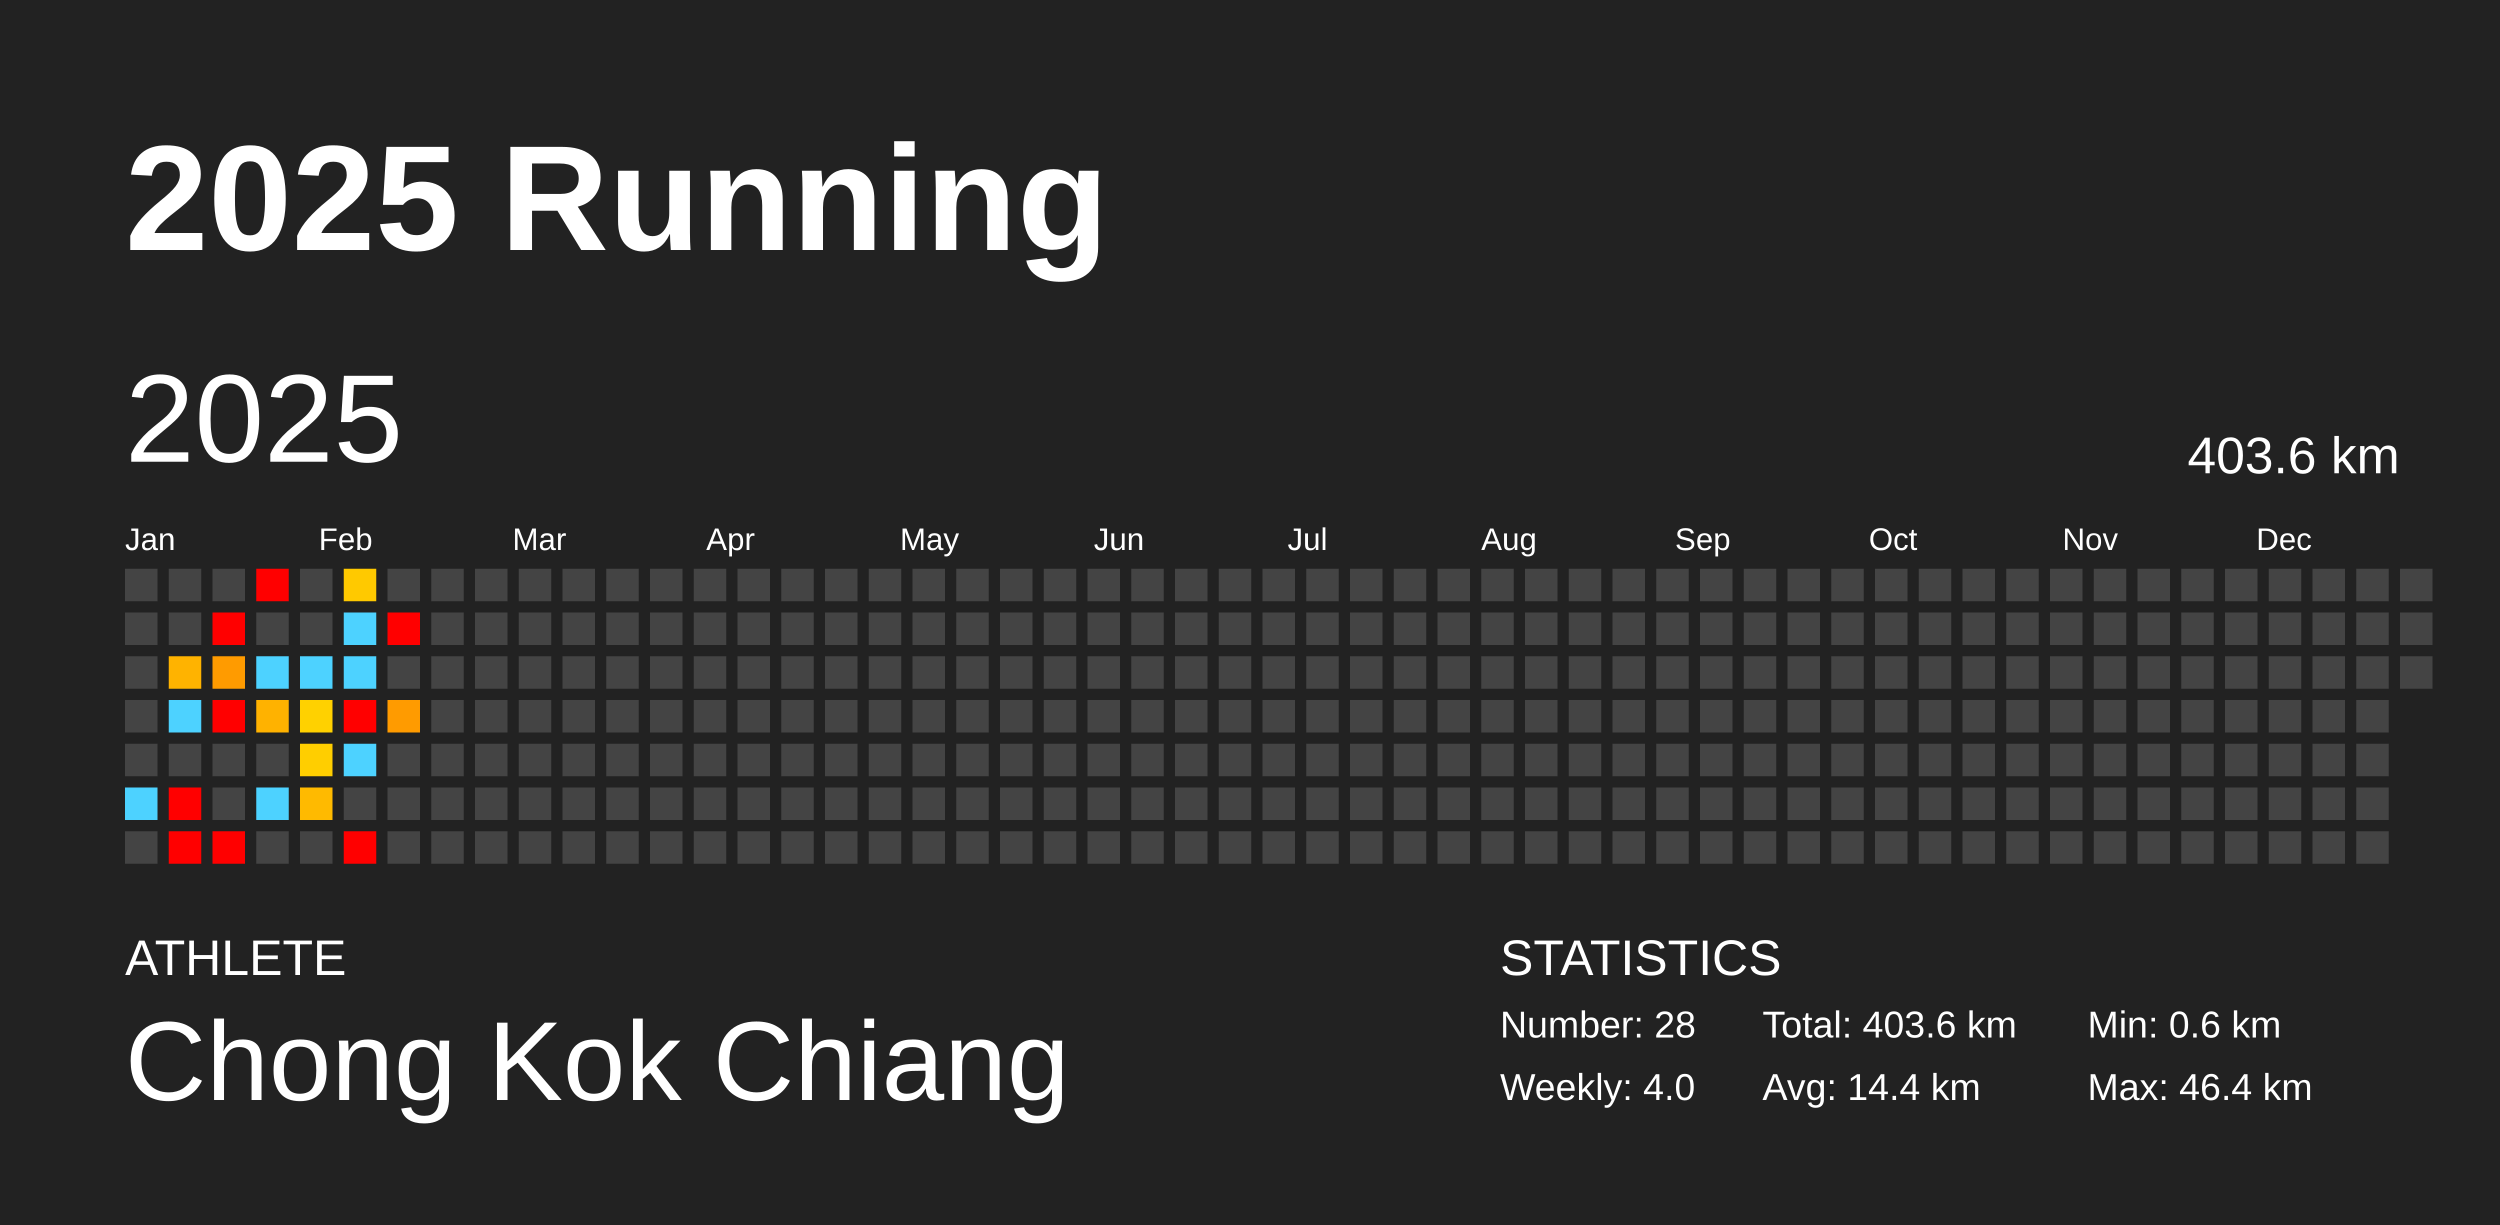
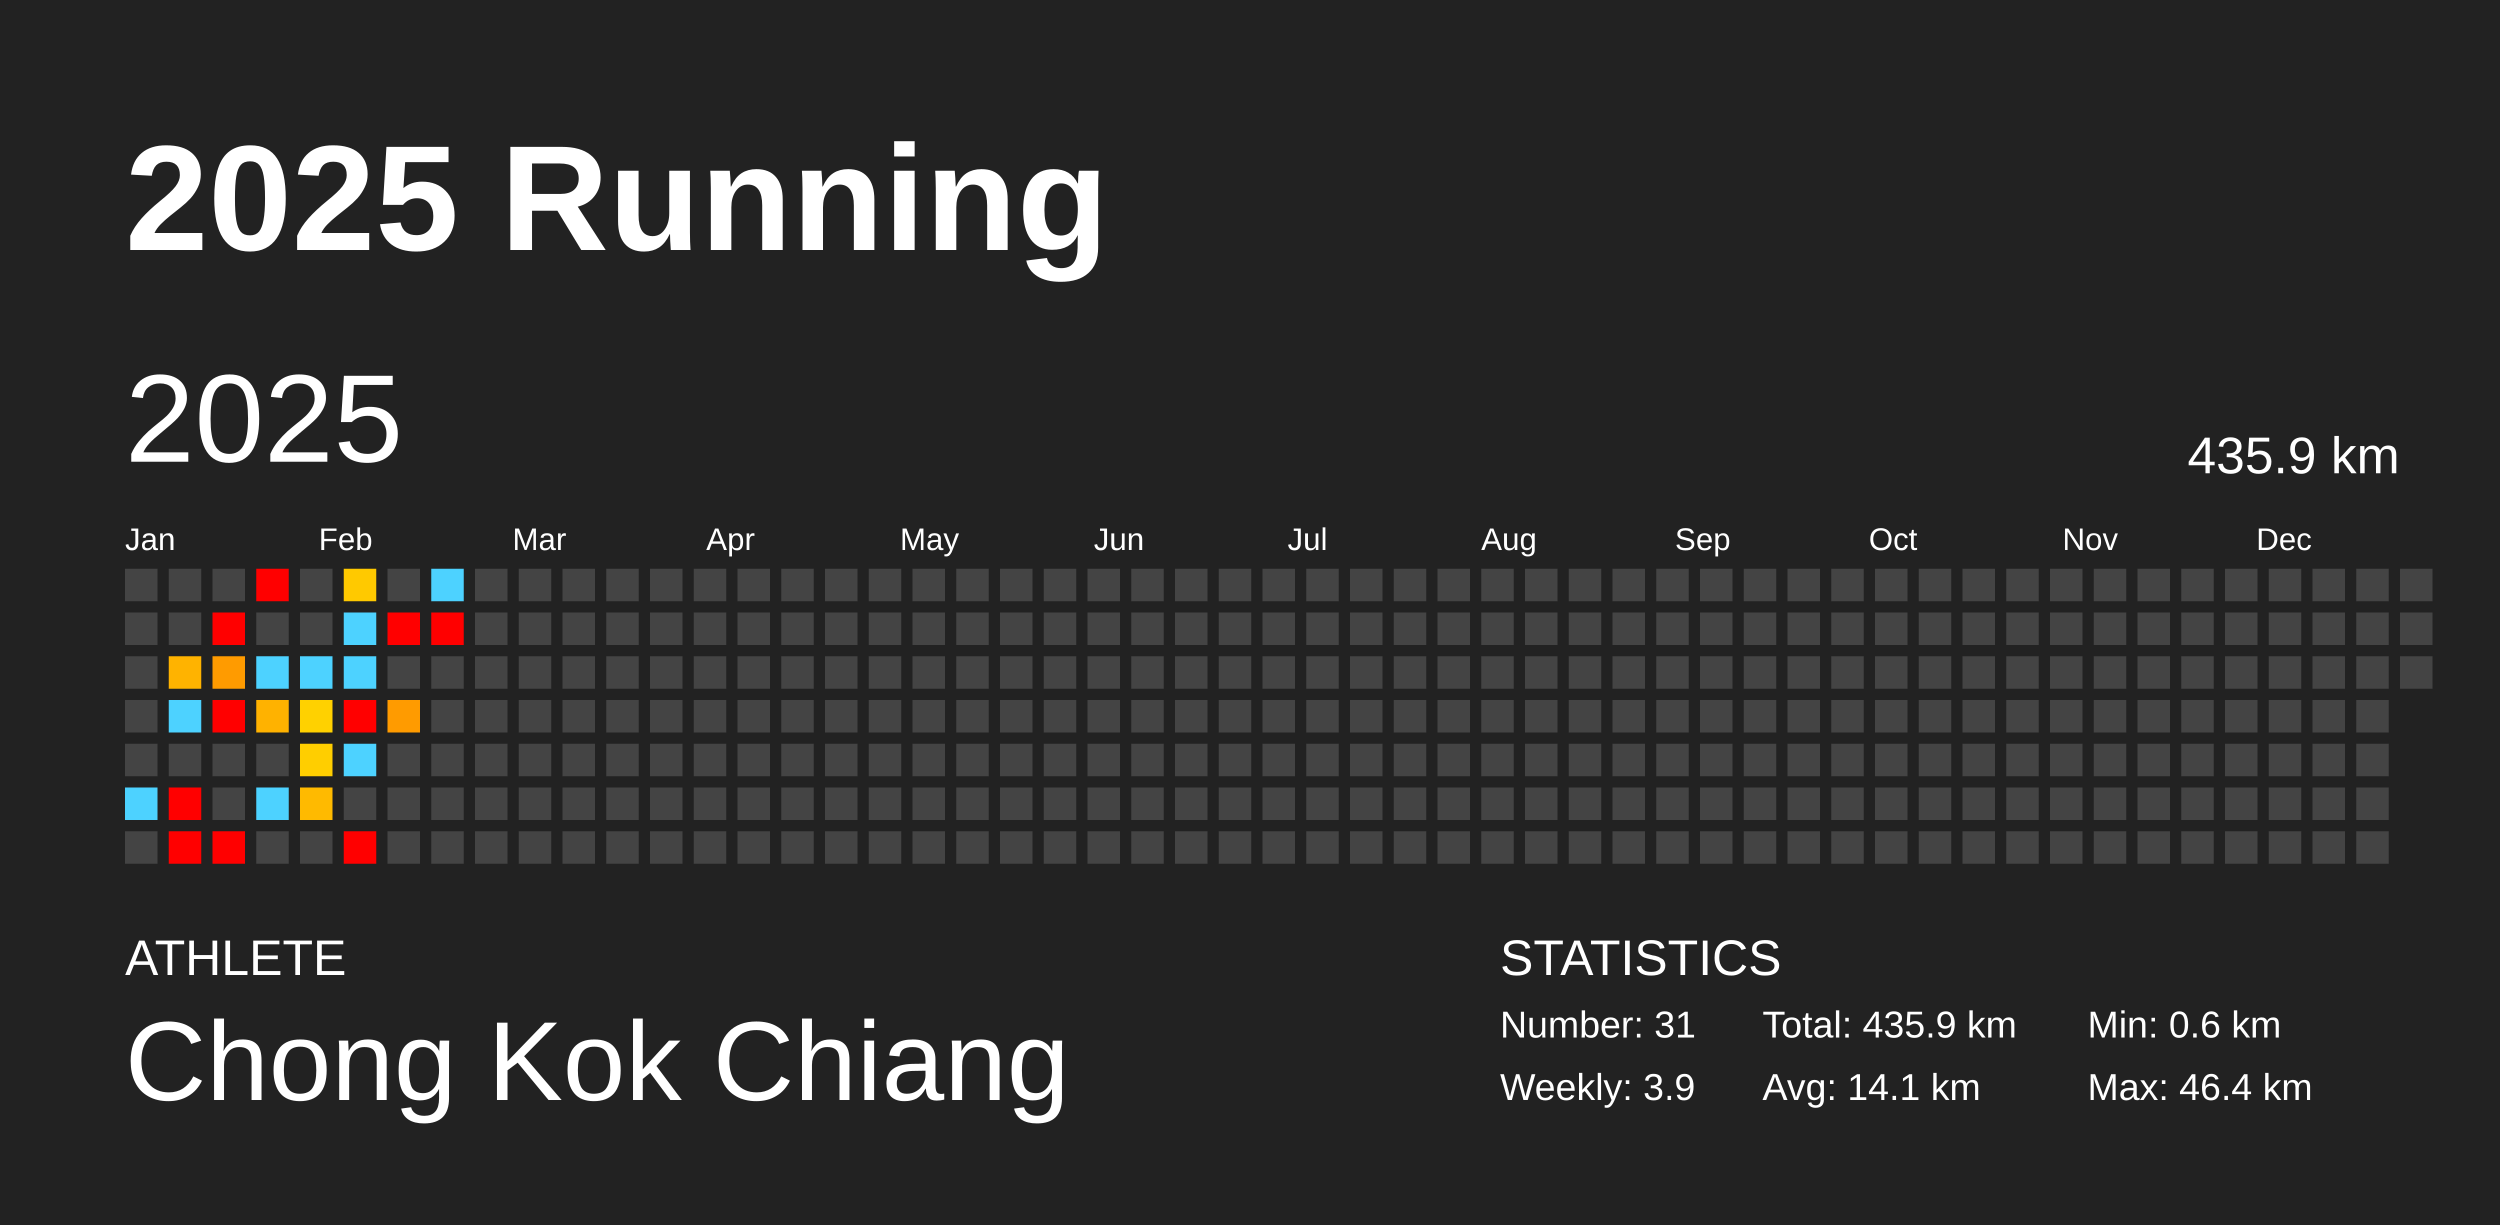
<svg xmlns="http://www.w3.org/2000/svg" baseProfile="full" height="98mm" version="1.1" viewBox="0,0,200,98" width="200mm">
  <defs />
  <rect fill="#222222" height="98" width="200" x="0" y="0" />
  <text fill="#FFFFFF" style="font-size:12px; font-family:Arial; font-weight:bold;" x="10" y="20">2025 Running</text>
  <text fill="#FFFFFF" style="font-size:4px; font-family:Arial" x="10" y="78">ATHLETE</text>
  <text fill="#FFFFFF" style="font-size:9px; font-family:Arial" x="10" y="88">Chong Kok Chiang</text>
  <text fill="#FFFFFF" style="font-size:4px; font-family:Arial" x="120" y="78">STATISTICS</text>
-   <text fill="#FFFFFF" style="font-size:3px; font-family:Arial" x="120" y="83">Number: 28</text>
-   <text fill="#FFFFFF" style="font-size:3px; font-family:Arial" x="120" y="88">Weekly: 4.0</text>
-   <text fill="#FFFFFF" style="font-size:3px; font-family:Arial" x="141" y="83">Total: 403.6 km</text>
-   <text fill="#FFFFFF" style="font-size:3px; font-family:Arial" x="141" y="88">Avg: 14.4 km</text>
+   <text fill="#FFFFFF" style="font-size:3px; font-family:Arial" x="120" y="83">Number: 31</text>
+   <text fill="#FFFFFF" style="font-size:3px; font-family:Arial" x="120" y="88">Weekly: 3.9</text>
+   <text fill="#FFFFFF" style="font-size:3px; font-family:Arial" x="141" y="83">Total: 435.9 km</text>
+   <text fill="#FFFFFF" style="font-size:3px; font-family:Arial" x="141" y="88">Avg: 14.1 km</text>
  <text fill="#FFFFFF" style="font-size:3px; font-family:Arial" x="167" y="83">Min: 0.6 km</text>
  <text fill="#FFFFFF" style="font-size:3px; font-family:Arial" x="167" y="88">Max: 46.4 km</text>
  <text dominant-baseline="hanging" fill="#FFFFFF" style="font-size:10.0px; font-family:Arial;" x="10" y="30">2025</text>
-   <text dominant-baseline="hanging" fill="#FFFFFF" style="font-size:4.125px; font-family:Arial;" x="175" y="35">403.6 km</text>
+   <text dominant-baseline="hanging" fill="#FFFFFF" style="font-size:4.125px; font-family:Arial;" x="175" y="35">435.9 km</text>
  <text fill="#FFFFFF" style="font-size:2.5px; font-family:Arial" x="10.0" y="44">Jan</text>
  <text fill="#FFFFFF" style="font-size:2.5px; font-family:Arial" x="25.5" y="44">Feb</text>
  <text fill="#FFFFFF" style="font-size:2.5px; font-family:Arial" x="41.0" y="44">Mar</text>
  <text fill="#FFFFFF" style="font-size:2.5px; font-family:Arial" x="56.5" y="44">Apr</text>
  <text fill="#FFFFFF" style="font-size:2.5px; font-family:Arial" x="72.0" y="44">May</text>
  <text fill="#FFFFFF" style="font-size:2.5px; font-family:Arial" x="87.5" y="44">Jun</text>
  <text fill="#FFFFFF" style="font-size:2.5px; font-family:Arial" x="103.0" y="44">Jul</text>
  <text fill="#FFFFFF" style="font-size:2.5px; font-family:Arial" x="118.5" y="44">Aug</text>
  <text fill="#FFFFFF" style="font-size:2.5px; font-family:Arial" x="134.0" y="44">Sep</text>
  <text fill="#FFFFFF" style="font-size:2.5px; font-family:Arial" x="149.5" y="44">Oct</text>
  <text fill="#FFFFFF" style="font-size:2.5px; font-family:Arial" x="165.0" y="44">Nov</text>
  <text fill="#FFFFFF" style="font-size:2.5px; font-family:Arial" x="180.5" y="44">Dec</text>
  <rect fill="#444444" height="2.6" width="2.6" x="10.0" y="45.5" />
  <rect fill="#444444" height="2.6" width="2.6" x="10.0" y="49.0" />
  <rect fill="#444444" height="2.6" width="2.6" x="10.0" y="52.5" />
  <rect fill="#444444" height="2.6" width="2.6" x="10.0" y="56.0" />
  <rect fill="#444444" height="2.6" width="2.6" x="10.0" y="59.5" />
  <rect fill="#4dd2ff" height="2.6" width="2.6" x="10.0" y="63.0" />
  <rect fill="#444444" height="2.6" width="2.6" x="10.0" y="66.5" />
  <rect fill="#444444" height="2.6" width="2.6" x="13.5" y="45.5" />
  <rect fill="#444444" height="2.6" width="2.6" x="13.5" y="49.0" />
  <rect fill="#ffb300" height="2.6" width="2.6" x="13.5" y="52.5" />
  <rect fill="#4dd2ff" height="2.6" width="2.6" x="13.5" y="56.0" />
  <rect fill="#444444" height="2.6" width="2.6" x="13.5" y="59.5" />
  <rect fill="red" height="2.6" width="2.6" x="13.5" y="63.0" />
  <rect fill="red" height="2.6" width="2.6" x="13.5" y="66.5" />
  <rect fill="#444444" height="2.6" width="2.6" x="17.0" y="45.5" />
  <rect fill="red" height="2.6" width="2.6" x="17.0" y="49.0" />
  <rect fill="#ff9b00" height="2.6" width="2.6" x="17.0" y="52.5" />
  <rect fill="red" height="2.6" width="2.6" x="17.0" y="56.0" />
  <rect fill="#444444" height="2.6" width="2.6" x="17.0" y="59.5" />
  <rect fill="#444444" height="2.6" width="2.6" x="17.0" y="63.0" />
  <rect fill="red" height="2.6" width="2.6" x="17.0" y="66.5" />
  <rect fill="red" height="2.6" width="2.6" x="20.5" y="45.5" />
  <rect fill="#444444" height="2.6" width="2.6" x="20.5" y="49.0" />
  <rect fill="#4dd2ff" height="2.6" width="2.6" x="20.5" y="52.5" />
  <rect fill="#ffb200" height="2.6" width="2.6" x="20.5" y="56.0" />
  <rect fill="#444444" height="2.6" width="2.6" x="20.5" y="59.5" />
  <rect fill="#4dd2ff" height="2.6" width="2.6" x="20.5" y="63.0" />
  <rect fill="#444444" height="2.6" width="2.6" x="20.5" y="66.5" />
  <rect fill="#444444" height="2.6" width="2.6" x="24.0" y="45.5" />
  <rect fill="#444444" height="2.6" width="2.6" x="24.0" y="49.0" />
  <rect fill="#4dd2ff" height="2.6" width="2.6" x="24.0" y="52.5" />
  <rect fill="#ffd100" height="2.6" width="2.6" x="24.0" y="56.0" />
  <rect fill="#ffce00" height="2.6" width="2.6" x="24.0" y="59.5" />
  <rect fill="#ffba00" height="2.6" width="2.6" x="24.0" y="63.0" />
  <rect fill="#444444" height="2.6" width="2.6" x="24.0" y="66.5" />
  <rect fill="#ffc900" height="2.6" width="2.6" x="27.5" y="45.5" />
  <rect fill="#4dd2ff" height="2.6" width="2.6" x="27.5" y="49.0" />
  <rect fill="#4dd2ff" height="2.6" width="2.6" x="27.5" y="52.5" />
  <rect fill="red" height="2.6" width="2.6" x="27.5" y="56.0" />
  <rect fill="#4dd2ff" height="2.6" width="2.6" x="27.5" y="59.5" />
  <rect fill="#444444" height="2.6" width="2.6" x="27.5" y="63.0" />
  <rect fill="red" height="2.6" width="2.6" x="27.5" y="66.5" />
  <rect fill="#444444" height="2.6" width="2.6" x="31.0" y="45.5" />
  <rect fill="red" height="2.6" width="2.6" x="31.0" y="49.0" />
  <rect fill="#444444" height="2.6" width="2.6" x="31.0" y="52.5" />
  <rect fill="#ff9b00" height="2.6" width="2.6" x="31.0" y="56.0" />
  <rect fill="#444444" height="2.6" width="2.6" x="31.0" y="59.5" />
  <rect fill="#444444" height="2.6" width="2.6" x="31.0" y="63.0" />
  <rect fill="#444444" height="2.6" width="2.6" x="31.0" y="66.5" />
-   <rect fill="#444444" height="2.6" width="2.6" x="34.5" y="45.5" />
-   <rect fill="#444444" height="2.6" width="2.6" x="34.5" y="49.0" />
+   <rect fill="#4dd2ff" height="2.6" width="2.6" x="34.5" y="45.5" />
+   <rect fill="red" height="2.6" width="2.6" x="34.5" y="49.0" />
  <rect fill="#444444" height="2.6" width="2.6" x="34.5" y="52.5" />
  <rect fill="#444444" height="2.6" width="2.6" x="34.5" y="56.0" />
  <rect fill="#444444" height="2.6" width="2.6" x="34.5" y="59.5" />
  <rect fill="#444444" height="2.6" width="2.6" x="34.5" y="63.0" />
  <rect fill="#444444" height="2.6" width="2.6" x="34.5" y="66.5" />
  <rect fill="#444444" height="2.6" width="2.6" x="38.0" y="45.5" />
  <rect fill="#444444" height="2.6" width="2.6" x="38.0" y="49.0" />
  <rect fill="#444444" height="2.6" width="2.6" x="38.0" y="52.5" />
  <rect fill="#444444" height="2.6" width="2.6" x="38.0" y="56.0" />
  <rect fill="#444444" height="2.6" width="2.6" x="38.0" y="59.5" />
  <rect fill="#444444" height="2.6" width="2.6" x="38.0" y="63.0" />
  <rect fill="#444444" height="2.6" width="2.6" x="38.0" y="66.5" />
  <rect fill="#444444" height="2.6" width="2.6" x="41.5" y="45.5" />
  <rect fill="#444444" height="2.6" width="2.6" x="41.5" y="49.0" />
  <rect fill="#444444" height="2.6" width="2.6" x="41.5" y="52.5" />
  <rect fill="#444444" height="2.6" width="2.6" x="41.5" y="56.0" />
  <rect fill="#444444" height="2.6" width="2.6" x="41.5" y="59.5" />
  <rect fill="#444444" height="2.6" width="2.6" x="41.5" y="63.0" />
  <rect fill="#444444" height="2.6" width="2.6" x="41.5" y="66.5" />
  <rect fill="#444444" height="2.6" width="2.6" x="45.0" y="45.5" />
  <rect fill="#444444" height="2.6" width="2.6" x="45.0" y="49.0" />
  <rect fill="#444444" height="2.6" width="2.6" x="45.0" y="52.5" />
  <rect fill="#444444" height="2.6" width="2.6" x="45.0" y="56.0" />
  <rect fill="#444444" height="2.6" width="2.6" x="45.0" y="59.5" />
  <rect fill="#444444" height="2.6" width="2.6" x="45.0" y="63.0" />
  <rect fill="#444444" height="2.6" width="2.6" x="45.0" y="66.5" />
  <rect fill="#444444" height="2.6" width="2.6" x="48.5" y="45.5" />
  <rect fill="#444444" height="2.6" width="2.6" x="48.5" y="49.0" />
  <rect fill="#444444" height="2.6" width="2.6" x="48.5" y="52.5" />
  <rect fill="#444444" height="2.6" width="2.6" x="48.5" y="56.0" />
  <rect fill="#444444" height="2.6" width="2.6" x="48.5" y="59.5" />
  <rect fill="#444444" height="2.6" width="2.6" x="48.5" y="63.0" />
  <rect fill="#444444" height="2.6" width="2.6" x="48.5" y="66.5" />
  <rect fill="#444444" height="2.6" width="2.6" x="52.0" y="45.5" />
  <rect fill="#444444" height="2.6" width="2.6" x="52.0" y="49.0" />
  <rect fill="#444444" height="2.6" width="2.6" x="52.0" y="52.5" />
  <rect fill="#444444" height="2.6" width="2.6" x="52.0" y="56.0" />
  <rect fill="#444444" height="2.6" width="2.6" x="52.0" y="59.5" />
  <rect fill="#444444" height="2.6" width="2.6" x="52.0" y="63.0" />
  <rect fill="#444444" height="2.6" width="2.6" x="52.0" y="66.5" />
  <rect fill="#444444" height="2.6" width="2.6" x="55.5" y="45.5" />
  <rect fill="#444444" height="2.6" width="2.6" x="55.5" y="49.0" />
  <rect fill="#444444" height="2.6" width="2.6" x="55.5" y="52.5" />
  <rect fill="#444444" height="2.6" width="2.6" x="55.5" y="56.0" />
  <rect fill="#444444" height="2.6" width="2.6" x="55.5" y="59.5" />
  <rect fill="#444444" height="2.6" width="2.6" x="55.5" y="63.0" />
  <rect fill="#444444" height="2.6" width="2.6" x="55.5" y="66.5" />
  <rect fill="#444444" height="2.6" width="2.6" x="59.0" y="45.5" />
  <rect fill="#444444" height="2.6" width="2.6" x="59.0" y="49.0" />
  <rect fill="#444444" height="2.6" width="2.6" x="59.0" y="52.5" />
  <rect fill="#444444" height="2.6" width="2.6" x="59.0" y="56.0" />
  <rect fill="#444444" height="2.6" width="2.6" x="59.0" y="59.5" />
  <rect fill="#444444" height="2.6" width="2.6" x="59.0" y="63.0" />
  <rect fill="#444444" height="2.6" width="2.6" x="59.0" y="66.5" />
  <rect fill="#444444" height="2.6" width="2.6" x="62.5" y="45.5" />
  <rect fill="#444444" height="2.6" width="2.6" x="62.5" y="49.0" />
  <rect fill="#444444" height="2.6" width="2.6" x="62.5" y="52.5" />
  <rect fill="#444444" height="2.6" width="2.6" x="62.5" y="56.0" />
  <rect fill="#444444" height="2.6" width="2.6" x="62.5" y="59.5" />
  <rect fill="#444444" height="2.6" width="2.6" x="62.5" y="63.0" />
  <rect fill="#444444" height="2.6" width="2.6" x="62.5" y="66.5" />
  <rect fill="#444444" height="2.6" width="2.6" x="66.0" y="45.5" />
  <rect fill="#444444" height="2.6" width="2.6" x="66.0" y="49.0" />
  <rect fill="#444444" height="2.6" width="2.6" x="66.0" y="52.5" />
  <rect fill="#444444" height="2.6" width="2.6" x="66.0" y="56.0" />
  <rect fill="#444444" height="2.6" width="2.6" x="66.0" y="59.5" />
  <rect fill="#444444" height="2.6" width="2.6" x="66.0" y="63.0" />
  <rect fill="#444444" height="2.6" width="2.6" x="66.0" y="66.5" />
  <rect fill="#444444" height="2.6" width="2.6" x="69.5" y="45.5" />
  <rect fill="#444444" height="2.6" width="2.6" x="69.5" y="49.0" />
  <rect fill="#444444" height="2.6" width="2.6" x="69.5" y="52.5" />
  <rect fill="#444444" height="2.6" width="2.6" x="69.5" y="56.0" />
  <rect fill="#444444" height="2.6" width="2.6" x="69.5" y="59.5" />
  <rect fill="#444444" height="2.6" width="2.6" x="69.5" y="63.0" />
  <rect fill="#444444" height="2.6" width="2.6" x="69.5" y="66.5" />
  <rect fill="#444444" height="2.6" width="2.6" x="73.0" y="45.5" />
  <rect fill="#444444" height="2.6" width="2.6" x="73.0" y="49.0" />
  <rect fill="#444444" height="2.6" width="2.6" x="73.0" y="52.5" />
  <rect fill="#444444" height="2.6" width="2.6" x="73.0" y="56.0" />
  <rect fill="#444444" height="2.6" width="2.6" x="73.0" y="59.5" />
  <rect fill="#444444" height="2.6" width="2.6" x="73.0" y="63.0" />
  <rect fill="#444444" height="2.6" width="2.6" x="73.0" y="66.5" />
  <rect fill="#444444" height="2.6" width="2.6" x="76.5" y="45.5" />
  <rect fill="#444444" height="2.6" width="2.6" x="76.5" y="49.0" />
  <rect fill="#444444" height="2.6" width="2.6" x="76.5" y="52.5" />
  <rect fill="#444444" height="2.6" width="2.6" x="76.5" y="56.0" />
  <rect fill="#444444" height="2.6" width="2.6" x="76.5" y="59.5" />
  <rect fill="#444444" height="2.6" width="2.6" x="76.5" y="63.0" />
  <rect fill="#444444" height="2.6" width="2.6" x="76.5" y="66.5" />
  <rect fill="#444444" height="2.6" width="2.6" x="80.0" y="45.5" />
  <rect fill="#444444" height="2.6" width="2.6" x="80.0" y="49.0" />
  <rect fill="#444444" height="2.6" width="2.6" x="80.0" y="52.5" />
  <rect fill="#444444" height="2.6" width="2.6" x="80.0" y="56.0" />
  <rect fill="#444444" height="2.6" width="2.6" x="80.0" y="59.5" />
  <rect fill="#444444" height="2.6" width="2.6" x="80.0" y="63.0" />
  <rect fill="#444444" height="2.6" width="2.6" x="80.0" y="66.5" />
  <rect fill="#444444" height="2.6" width="2.6" x="83.5" y="45.5" />
  <rect fill="#444444" height="2.6" width="2.6" x="83.5" y="49.0" />
  <rect fill="#444444" height="2.6" width="2.6" x="83.5" y="52.5" />
  <rect fill="#444444" height="2.6" width="2.6" x="83.5" y="56.0" />
  <rect fill="#444444" height="2.6" width="2.6" x="83.5" y="59.5" />
  <rect fill="#444444" height="2.6" width="2.6" x="83.5" y="63.0" />
  <rect fill="#444444" height="2.6" width="2.6" x="83.5" y="66.5" />
  <rect fill="#444444" height="2.6" width="2.6" x="87.0" y="45.5" />
  <rect fill="#444444" height="2.6" width="2.6" x="87.0" y="49.0" />
  <rect fill="#444444" height="2.6" width="2.6" x="87.0" y="52.5" />
  <rect fill="#444444" height="2.6" width="2.6" x="87.0" y="56.0" />
  <rect fill="#444444" height="2.6" width="2.6" x="87.0" y="59.5" />
  <rect fill="#444444" height="2.6" width="2.6" x="87.0" y="63.0" />
  <rect fill="#444444" height="2.6" width="2.6" x="87.0" y="66.5" />
  <rect fill="#444444" height="2.6" width="2.6" x="90.5" y="45.5" />
  <rect fill="#444444" height="2.6" width="2.6" x="90.5" y="49.0" />
  <rect fill="#444444" height="2.6" width="2.6" x="90.5" y="52.5" />
  <rect fill="#444444" height="2.6" width="2.6" x="90.5" y="56.0" />
  <rect fill="#444444" height="2.6" width="2.6" x="90.5" y="59.5" />
  <rect fill="#444444" height="2.6" width="2.6" x="90.5" y="63.0" />
  <rect fill="#444444" height="2.6" width="2.6" x="90.5" y="66.5" />
  <rect fill="#444444" height="2.6" width="2.6" x="94.0" y="45.5" />
  <rect fill="#444444" height="2.6" width="2.6" x="94.0" y="49.0" />
  <rect fill="#444444" height="2.6" width="2.6" x="94.0" y="52.5" />
  <rect fill="#444444" height="2.6" width="2.6" x="94.0" y="56.0" />
  <rect fill="#444444" height="2.6" width="2.6" x="94.0" y="59.5" />
  <rect fill="#444444" height="2.6" width="2.6" x="94.0" y="63.0" />
  <rect fill="#444444" height="2.6" width="2.6" x="94.0" y="66.5" />
  <rect fill="#444444" height="2.6" width="2.6" x="97.5" y="45.5" />
  <rect fill="#444444" height="2.6" width="2.6" x="97.5" y="49.0" />
  <rect fill="#444444" height="2.6" width="2.6" x="97.5" y="52.5" />
  <rect fill="#444444" height="2.6" width="2.6" x="97.5" y="56.0" />
  <rect fill="#444444" height="2.6" width="2.6" x="97.5" y="59.5" />
  <rect fill="#444444" height="2.6" width="2.6" x="97.5" y="63.0" />
  <rect fill="#444444" height="2.6" width="2.6" x="97.5" y="66.5" />
  <rect fill="#444444" height="2.6" width="2.6" x="101.0" y="45.5" />
  <rect fill="#444444" height="2.6" width="2.6" x="101.0" y="49.0" />
  <rect fill="#444444" height="2.6" width="2.6" x="101.0" y="52.5" />
  <rect fill="#444444" height="2.6" width="2.6" x="101.0" y="56.0" />
  <rect fill="#444444" height="2.6" width="2.6" x="101.0" y="59.5" />
  <rect fill="#444444" height="2.6" width="2.6" x="101.0" y="63.0" />
  <rect fill="#444444" height="2.6" width="2.6" x="101.0" y="66.5" />
  <rect fill="#444444" height="2.6" width="2.6" x="104.5" y="45.5" />
  <rect fill="#444444" height="2.6" width="2.6" x="104.5" y="49.0" />
  <rect fill="#444444" height="2.6" width="2.6" x="104.5" y="52.5" />
  <rect fill="#444444" height="2.6" width="2.6" x="104.5" y="56.0" />
  <rect fill="#444444" height="2.6" width="2.6" x="104.5" y="59.5" />
  <rect fill="#444444" height="2.6" width="2.6" x="104.5" y="63.0" />
  <rect fill="#444444" height="2.6" width="2.6" x="104.5" y="66.5" />
  <rect fill="#444444" height="2.6" width="2.6" x="108.0" y="45.5" />
  <rect fill="#444444" height="2.6" width="2.6" x="108.0" y="49.0" />
  <rect fill="#444444" height="2.6" width="2.6" x="108.0" y="52.5" />
  <rect fill="#444444" height="2.6" width="2.6" x="108.0" y="56.0" />
  <rect fill="#444444" height="2.6" width="2.6" x="108.0" y="59.5" />
  <rect fill="#444444" height="2.6" width="2.6" x="108.0" y="63.0" />
  <rect fill="#444444" height="2.6" width="2.6" x="108.0" y="66.5" />
  <rect fill="#444444" height="2.6" width="2.6" x="111.5" y="45.5" />
  <rect fill="#444444" height="2.6" width="2.6" x="111.5" y="49.0" />
  <rect fill="#444444" height="2.6" width="2.6" x="111.5" y="52.5" />
  <rect fill="#444444" height="2.6" width="2.6" x="111.5" y="56.0" />
  <rect fill="#444444" height="2.6" width="2.6" x="111.5" y="59.5" />
  <rect fill="#444444" height="2.6" width="2.6" x="111.5" y="63.0" />
  <rect fill="#444444" height="2.6" width="2.6" x="111.5" y="66.5" />
  <rect fill="#444444" height="2.6" width="2.6" x="115.0" y="45.5" />
  <rect fill="#444444" height="2.6" width="2.6" x="115.0" y="49.0" />
  <rect fill="#444444" height="2.6" width="2.6" x="115.0" y="52.5" />
  <rect fill="#444444" height="2.6" width="2.6" x="115.0" y="56.0" />
  <rect fill="#444444" height="2.6" width="2.6" x="115.0" y="59.5" />
  <rect fill="#444444" height="2.6" width="2.6" x="115.0" y="63.0" />
  <rect fill="#444444" height="2.6" width="2.6" x="115.0" y="66.5" />
  <rect fill="#444444" height="2.6" width="2.6" x="118.5" y="45.5" />
  <rect fill="#444444" height="2.6" width="2.6" x="118.5" y="49.0" />
  <rect fill="#444444" height="2.6" width="2.6" x="118.5" y="52.5" />
  <rect fill="#444444" height="2.6" width="2.6" x="118.5" y="56.0" />
  <rect fill="#444444" height="2.6" width="2.6" x="118.5" y="59.5" />
  <rect fill="#444444" height="2.6" width="2.6" x="118.5" y="63.0" />
  <rect fill="#444444" height="2.6" width="2.6" x="118.5" y="66.5" />
  <rect fill="#444444" height="2.6" width="2.6" x="122.0" y="45.5" />
  <rect fill="#444444" height="2.6" width="2.6" x="122.0" y="49.0" />
  <rect fill="#444444" height="2.6" width="2.6" x="122.0" y="52.5" />
  <rect fill="#444444" height="2.6" width="2.6" x="122.0" y="56.0" />
  <rect fill="#444444" height="2.6" width="2.6" x="122.0" y="59.5" />
  <rect fill="#444444" height="2.6" width="2.6" x="122.0" y="63.0" />
  <rect fill="#444444" height="2.6" width="2.6" x="122.0" y="66.5" />
  <rect fill="#444444" height="2.6" width="2.6" x="125.5" y="45.5" />
  <rect fill="#444444" height="2.6" width="2.6" x="125.5" y="49.0" />
  <rect fill="#444444" height="2.6" width="2.6" x="125.5" y="52.5" />
  <rect fill="#444444" height="2.6" width="2.6" x="125.5" y="56.0" />
  <rect fill="#444444" height="2.6" width="2.6" x="125.5" y="59.5" />
  <rect fill="#444444" height="2.6" width="2.6" x="125.5" y="63.0" />
  <rect fill="#444444" height="2.6" width="2.6" x="125.5" y="66.5" />
  <rect fill="#444444" height="2.6" width="2.6" x="129.0" y="45.5" />
  <rect fill="#444444" height="2.6" width="2.6" x="129.0" y="49.0" />
  <rect fill="#444444" height="2.6" width="2.6" x="129.0" y="52.5" />
  <rect fill="#444444" height="2.6" width="2.6" x="129.0" y="56.0" />
  <rect fill="#444444" height="2.6" width="2.6" x="129.0" y="59.5" />
  <rect fill="#444444" height="2.6" width="2.6" x="129.0" y="63.0" />
  <rect fill="#444444" height="2.6" width="2.6" x="129.0" y="66.5" />
  <rect fill="#444444" height="2.6" width="2.6" x="132.5" y="45.5" />
  <rect fill="#444444" height="2.6" width="2.6" x="132.5" y="49.0" />
  <rect fill="#444444" height="2.6" width="2.6" x="132.5" y="52.5" />
  <rect fill="#444444" height="2.6" width="2.6" x="132.5" y="56.0" />
  <rect fill="#444444" height="2.6" width="2.6" x="132.5" y="59.5" />
  <rect fill="#444444" height="2.6" width="2.6" x="132.5" y="63.0" />
  <rect fill="#444444" height="2.6" width="2.6" x="132.5" y="66.5" />
  <rect fill="#444444" height="2.6" width="2.6" x="136.0" y="45.5" />
  <rect fill="#444444" height="2.6" width="2.6" x="136.0" y="49.0" />
  <rect fill="#444444" height="2.6" width="2.6" x="136.0" y="52.5" />
  <rect fill="#444444" height="2.6" width="2.6" x="136.0" y="56.0" />
  <rect fill="#444444" height="2.6" width="2.6" x="136.0" y="59.5" />
  <rect fill="#444444" height="2.6" width="2.6" x="136.0" y="63.0" />
  <rect fill="#444444" height="2.6" width="2.6" x="136.0" y="66.5" />
  <rect fill="#444444" height="2.6" width="2.6" x="139.5" y="45.5" />
  <rect fill="#444444" height="2.6" width="2.6" x="139.5" y="49.0" />
  <rect fill="#444444" height="2.6" width="2.6" x="139.5" y="52.5" />
  <rect fill="#444444" height="2.6" width="2.6" x="139.5" y="56.0" />
  <rect fill="#444444" height="2.6" width="2.6" x="139.5" y="59.5" />
  <rect fill="#444444" height="2.6" width="2.6" x="139.5" y="63.0" />
  <rect fill="#444444" height="2.6" width="2.6" x="139.5" y="66.5" />
  <rect fill="#444444" height="2.6" width="2.6" x="143.0" y="45.5" />
  <rect fill="#444444" height="2.6" width="2.6" x="143.0" y="49.0" />
  <rect fill="#444444" height="2.6" width="2.6" x="143.0" y="52.5" />
  <rect fill="#444444" height="2.6" width="2.6" x="143.0" y="56.0" />
  <rect fill="#444444" height="2.6" width="2.6" x="143.0" y="59.5" />
  <rect fill="#444444" height="2.6" width="2.6" x="143.0" y="63.0" />
  <rect fill="#444444" height="2.6" width="2.6" x="143.0" y="66.5" />
  <rect fill="#444444" height="2.6" width="2.6" x="146.5" y="45.5" />
  <rect fill="#444444" height="2.6" width="2.6" x="146.5" y="49.0" />
  <rect fill="#444444" height="2.6" width="2.6" x="146.5" y="52.5" />
  <rect fill="#444444" height="2.6" width="2.6" x="146.5" y="56.0" />
  <rect fill="#444444" height="2.6" width="2.6" x="146.5" y="59.5" />
  <rect fill="#444444" height="2.6" width="2.6" x="146.5" y="63.0" />
  <rect fill="#444444" height="2.6" width="2.6" x="146.5" y="66.5" />
  <rect fill="#444444" height="2.6" width="2.6" x="150.0" y="45.5" />
  <rect fill="#444444" height="2.6" width="2.6" x="150.0" y="49.0" />
  <rect fill="#444444" height="2.6" width="2.6" x="150.0" y="52.5" />
  <rect fill="#444444" height="2.6" width="2.6" x="150.0" y="56.0" />
  <rect fill="#444444" height="2.6" width="2.6" x="150.0" y="59.5" />
  <rect fill="#444444" height="2.6" width="2.6" x="150.0" y="63.0" />
  <rect fill="#444444" height="2.6" width="2.6" x="150.0" y="66.5" />
  <rect fill="#444444" height="2.6" width="2.6" x="153.5" y="45.5" />
  <rect fill="#444444" height="2.6" width="2.6" x="153.5" y="49.0" />
  <rect fill="#444444" height="2.6" width="2.6" x="153.5" y="52.5" />
  <rect fill="#444444" height="2.6" width="2.6" x="153.5" y="56.0" />
  <rect fill="#444444" height="2.6" width="2.6" x="153.5" y="59.5" />
  <rect fill="#444444" height="2.6" width="2.6" x="153.5" y="63.0" />
  <rect fill="#444444" height="2.6" width="2.6" x="153.5" y="66.5" />
  <rect fill="#444444" height="2.6" width="2.6" x="157.0" y="45.5" />
  <rect fill="#444444" height="2.6" width="2.6" x="157.0" y="49.0" />
  <rect fill="#444444" height="2.6" width="2.6" x="157.0" y="52.5" />
  <rect fill="#444444" height="2.6" width="2.6" x="157.0" y="56.0" />
  <rect fill="#444444" height="2.6" width="2.6" x="157.0" y="59.5" />
  <rect fill="#444444" height="2.6" width="2.6" x="157.0" y="63.0" />
  <rect fill="#444444" height="2.6" width="2.6" x="157.0" y="66.5" />
  <rect fill="#444444" height="2.6" width="2.6" x="160.5" y="45.5" />
  <rect fill="#444444" height="2.6" width="2.6" x="160.5" y="49.0" />
  <rect fill="#444444" height="2.6" width="2.6" x="160.5" y="52.5" />
  <rect fill="#444444" height="2.6" width="2.6" x="160.5" y="56.0" />
  <rect fill="#444444" height="2.6" width="2.6" x="160.5" y="59.5" />
  <rect fill="#444444" height="2.6" width="2.6" x="160.5" y="63.0" />
  <rect fill="#444444" height="2.6" width="2.6" x="160.5" y="66.5" />
  <rect fill="#444444" height="2.6" width="2.6" x="164.0" y="45.5" />
  <rect fill="#444444" height="2.6" width="2.6" x="164.0" y="49.0" />
  <rect fill="#444444" height="2.6" width="2.6" x="164.0" y="52.5" />
  <rect fill="#444444" height="2.6" width="2.6" x="164.0" y="56.0" />
  <rect fill="#444444" height="2.6" width="2.6" x="164.0" y="59.5" />
  <rect fill="#444444" height="2.6" width="2.6" x="164.0" y="63.0" />
  <rect fill="#444444" height="2.6" width="2.6" x="164.0" y="66.5" />
  <rect fill="#444444" height="2.6" width="2.6" x="167.5" y="45.5" />
  <rect fill="#444444" height="2.6" width="2.6" x="167.5" y="49.0" />
  <rect fill="#444444" height="2.6" width="2.6" x="167.5" y="52.5" />
  <rect fill="#444444" height="2.6" width="2.6" x="167.5" y="56.0" />
  <rect fill="#444444" height="2.6" width="2.6" x="167.5" y="59.5" />
  <rect fill="#444444" height="2.6" width="2.6" x="167.5" y="63.0" />
  <rect fill="#444444" height="2.6" width="2.6" x="167.5" y="66.5" />
  <rect fill="#444444" height="2.6" width="2.6" x="171.0" y="45.5" />
  <rect fill="#444444" height="2.6" width="2.6" x="171.0" y="49.0" />
  <rect fill="#444444" height="2.6" width="2.6" x="171.0" y="52.5" />
  <rect fill="#444444" height="2.6" width="2.6" x="171.0" y="56.0" />
  <rect fill="#444444" height="2.6" width="2.6" x="171.0" y="59.5" />
  <rect fill="#444444" height="2.6" width="2.6" x="171.0" y="63.0" />
  <rect fill="#444444" height="2.6" width="2.6" x="171.0" y="66.5" />
  <rect fill="#444444" height="2.6" width="2.6" x="174.5" y="45.5" />
  <rect fill="#444444" height="2.6" width="2.6" x="174.5" y="49.0" />
  <rect fill="#444444" height="2.6" width="2.6" x="174.5" y="52.5" />
  <rect fill="#444444" height="2.6" width="2.6" x="174.5" y="56.0" />
  <rect fill="#444444" height="2.6" width="2.6" x="174.5" y="59.5" />
  <rect fill="#444444" height="2.6" width="2.6" x="174.5" y="63.0" />
  <rect fill="#444444" height="2.6" width="2.6" x="174.5" y="66.5" />
  <rect fill="#444444" height="2.6" width="2.6" x="178.0" y="45.5" />
  <rect fill="#444444" height="2.6" width="2.6" x="178.0" y="49.0" />
  <rect fill="#444444" height="2.6" width="2.6" x="178.0" y="52.5" />
  <rect fill="#444444" height="2.6" width="2.6" x="178.0" y="56.0" />
  <rect fill="#444444" height="2.6" width="2.6" x="178.0" y="59.5" />
  <rect fill="#444444" height="2.6" width="2.6" x="178.0" y="63.0" />
  <rect fill="#444444" height="2.6" width="2.6" x="178.0" y="66.5" />
  <rect fill="#444444" height="2.6" width="2.6" x="181.5" y="45.5" />
  <rect fill="#444444" height="2.6" width="2.6" x="181.5" y="49.0" />
  <rect fill="#444444" height="2.6" width="2.6" x="181.5" y="52.5" />
  <rect fill="#444444" height="2.6" width="2.6" x="181.5" y="56.0" />
  <rect fill="#444444" height="2.6" width="2.6" x="181.5" y="59.5" />
  <rect fill="#444444" height="2.6" width="2.6" x="181.5" y="63.0" />
  <rect fill="#444444" height="2.6" width="2.6" x="181.5" y="66.5" />
  <rect fill="#444444" height="2.6" width="2.6" x="185.0" y="45.5" />
  <rect fill="#444444" height="2.6" width="2.6" x="185.0" y="49.0" />
  <rect fill="#444444" height="2.6" width="2.6" x="185.0" y="52.5" />
  <rect fill="#444444" height="2.6" width="2.6" x="185.0" y="56.0" />
  <rect fill="#444444" height="2.6" width="2.6" x="185.0" y="59.5" />
  <rect fill="#444444" height="2.6" width="2.6" x="185.0" y="63.0" />
  <rect fill="#444444" height="2.6" width="2.6" x="185.0" y="66.5" />
  <rect fill="#444444" height="2.6" width="2.6" x="188.5" y="45.5" />
  <rect fill="#444444" height="2.6" width="2.6" x="188.5" y="49.0" />
  <rect fill="#444444" height="2.6" width="2.6" x="188.5" y="52.5" />
  <rect fill="#444444" height="2.6" width="2.6" x="188.5" y="56.0" />
  <rect fill="#444444" height="2.6" width="2.6" x="188.5" y="59.5" />
  <rect fill="#444444" height="2.6" width="2.6" x="188.5" y="63.0" />
  <rect fill="#444444" height="2.6" width="2.6" x="188.5" y="66.5" />
  <rect fill="#444444" height="2.6" width="2.6" x="192.0" y="45.5" />
  <rect fill="#444444" height="2.6" width="2.6" x="192.0" y="49.0" />
  <rect fill="#444444" height="2.6" width="2.6" x="192.0" y="52.5" />
</svg>
